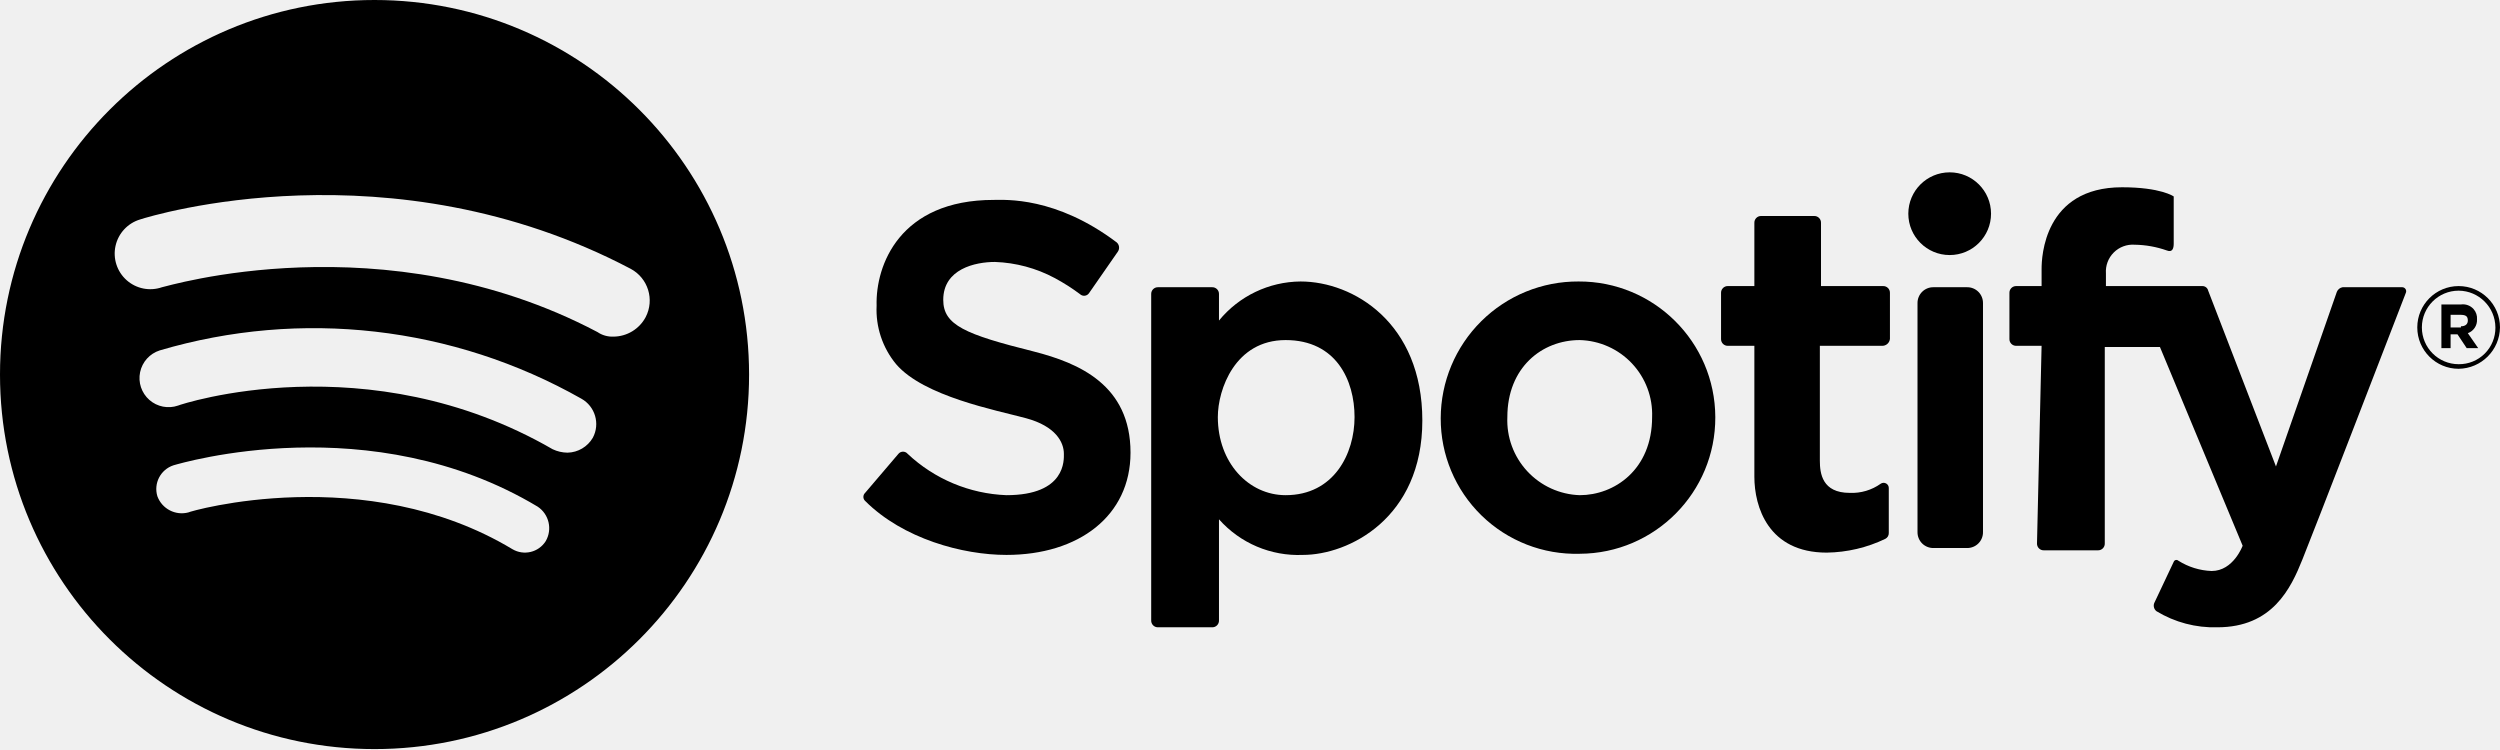
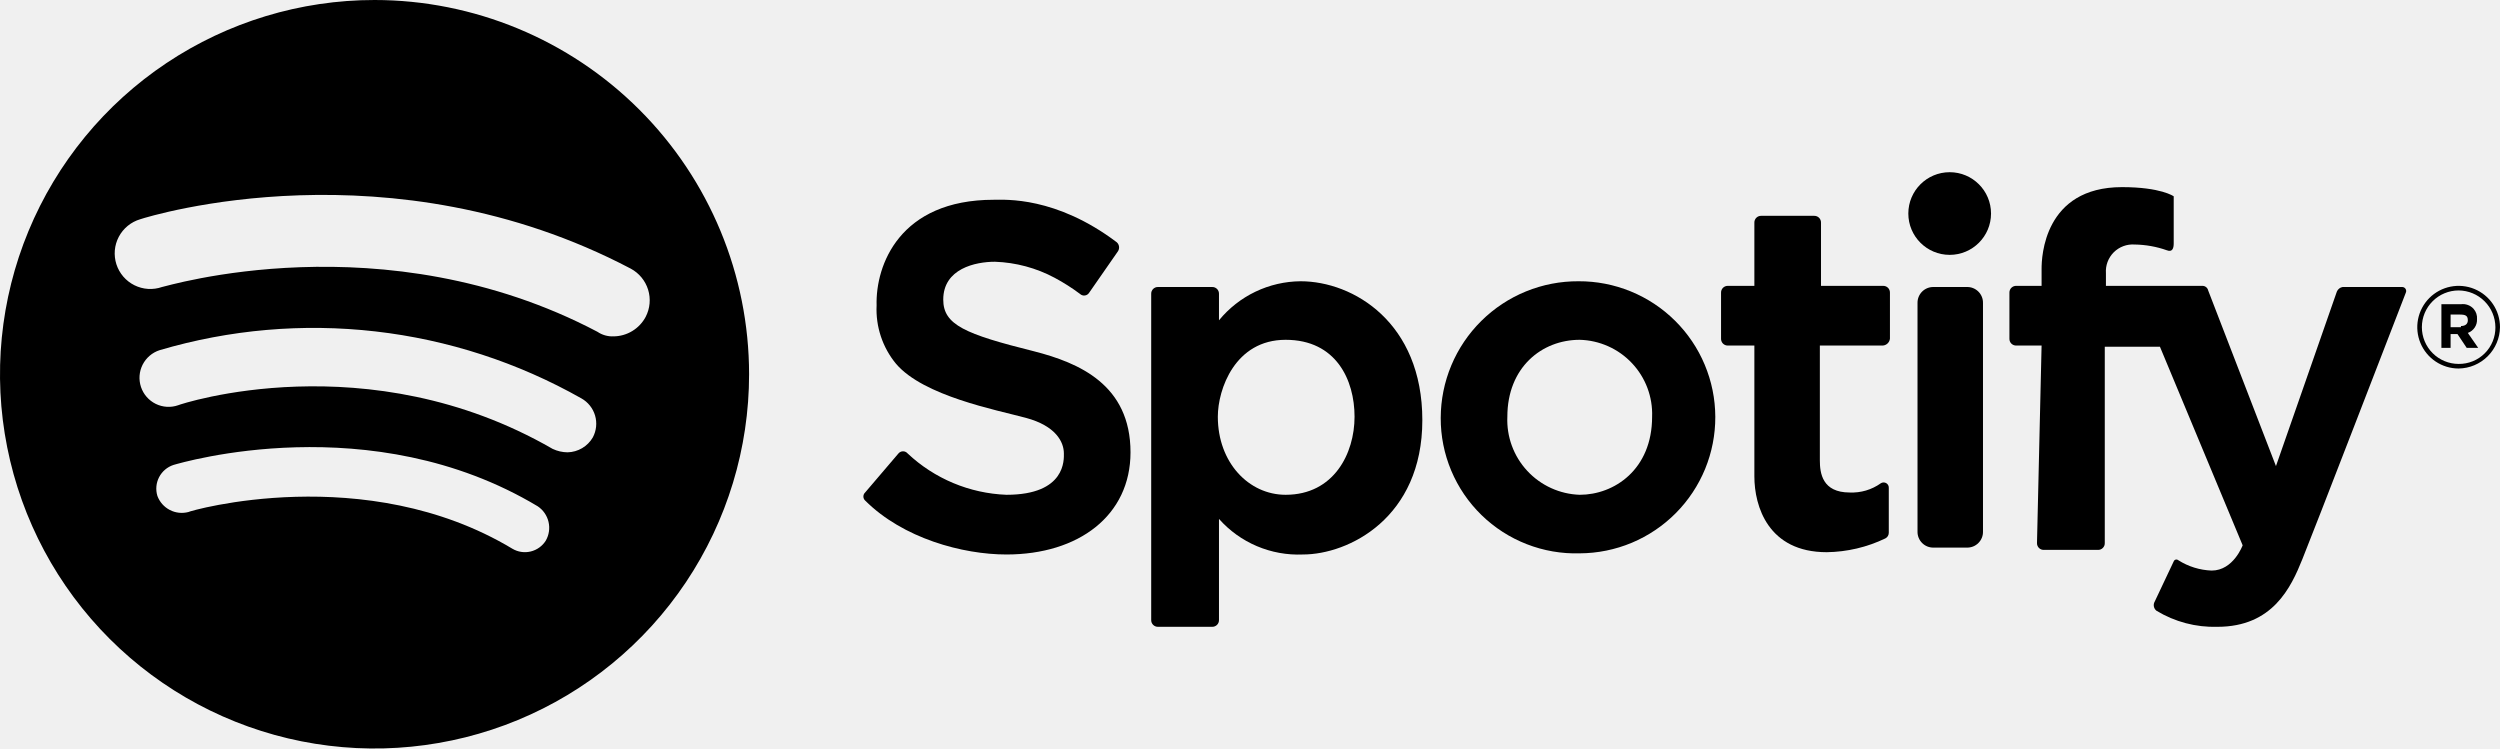
- <svg xmlns="http://www.w3.org/2000/svg" viewBox="0 0 217.6 65.2">
-   <g id="Layer_2" data-name="Layer 2">
-     <g id="Layer_1-2" data-name="Layer 1">
-       <path d="M86.5,17.4c1,0,5.4-.3,10.7,3.7a.61.61,0,0,1,.1.8l-2.5,3.6a.52.52,0,0,1-.8.1,17.19,17.19,0,0,0-2.2-1.4,11.88,11.88,0,0,0-5.2-1.4c-1.7,0-4.5.6-4.5,3.3,0,2.2,1.9,3,7.9,4.5,3.9,1,8.4,2.9,8.4,8.8,0,5.5-4.5,8.9-10.8,8.9-3.8,0-9-1.4-12.3-4.7a.48.48,0,0,1,0-.7l2.9-3.4a.52.52,0,0,1,.8,0,13.29,13.29,0,0,0,8.6,3.6c5.2,0,5-3.1,5-3.6,0-1-.7-2.4-3.3-3.1S80.4,34.5,78,31.7a7.43,7.43,0,0,1-1.7-5.1C76.2,23.1,78.3,17.4,86.5,17.4Z" />
-       <path d="M113.2,24.5a9.28,9.28,0,0,0-7.1,3.4V25.6a.58.58,0,0,0-.6-.6h-4.7a.58.58,0,0,0-.6.6V54a.58.58,0,0,0,.6.6h4.7a.58.58,0,0,0,.6-.6V45.2a9.23,9.23,0,0,0,7.3,3.1c4,0,10.4-3.2,10.4-11.7S117.8,24.5,113.2,24.5Zm-1.3,18.6c-3.2,0-5.9-2.8-5.9-6.8,0-2.4,1.5-6.7,5.9-6.7s6,3.5,6,6.7S116.1,43.1,111.9,43.1Z" />
-       <path d="M137.4,24.5a11.93,11.93,0,0,0-12,11.9,11.76,11.76,0,0,0,12.1,11.8,11.85,11.85,0,1,0-.1-23.7Zm.1,18.6a6.52,6.52,0,0,1-6.3-6.8c0-4.3,3-6.7,6.3-6.7a6.47,6.47,0,0,1,6.3,6.7C143.8,40.9,140.5,43.1,137.5,43.1Z" />
-       <path d="M164.5,29.5v-4a.58.58,0,0,0-.6-.6h-5.4V19.4a.58.58,0,0,0-.6-.6h-4.6a.58.58,0,0,0-.6.6v5.5h-2.3a.58.58,0,0,0-.6.6v4a.58.58,0,0,0,.6.6h2.3V41.5c0,2.6,1.2,6.6,6.3,6.6a12.15,12.15,0,0,0,5.1-1.2.55.55,0,0,0,.3-.5V42.5a.45.45,0,0,0-.7-.4,4.32,4.32,0,0,1-2.7.8c-2.4,0-2.6-1.7-2.6-2.8v-10h5.4A.67.67,0,0,0,164.5,29.5Z" />
-       <circle cx="169.7" cy="18.6" r="3.6" />
-       <path d="M171.2,47.7h-2.9a1.37,1.37,0,0,1-1.4-1.4V26.4a1.37,1.37,0,0,1,1.4-1.4h2.9a1.37,1.37,0,0,1,1.4,1.4V46.3A1.37,1.37,0,0,1,171.2,47.7Z" />
-       <path d="M177.7,30.1h-2.2a.58.58,0,0,1-.6-.6v-4a.58.58,0,0,1,.6-.6h2.2V23.4c0-1,.2-7.1,7-7.1,3.4,0,4.5.8,4.5.8v4.1c0,.4-.1.8-.6.6a8.79,8.79,0,0,0-2.8-.5,2.34,2.34,0,0,0-2.5,2.5v1.1h8.4a.51.51,0,0,1,.5.4l5.9,15.3,5.3-15.2a.66.66,0,0,1,.5-.4h5.2a.35.35,0,0,1,.3.5c-1.2,3.1-8.1,21-9,23.2-1,2.5-2.6,5.9-7.4,5.9a9.67,9.67,0,0,1-5.3-1.4.62.62,0,0,1-.2-.7l1.7-3.6a.25.25,0,0,1,.4-.1,5.81,5.81,0,0,0,2.9.9c1.9,0,2.7-2.2,2.7-2.2L188,30.2h-4.8V47.3a.58.58,0,0,1-.6.6h-4.7a.58.58,0,0,1-.6-.6Z" />
-       <path d="M212.5,26.5h1.7a1.25,1.25,0,0,1,1.1.4,1.22,1.22,0,0,1,.3.9h0a1.21,1.21,0,0,1-.8,1.2l.9,1.3h-1l-.8-1.2h-.6v1.2h-.8V26.5Zm1.7,1.9c.4,0,.6-.2.6-.5h0c0-.4-.2-.5-.7-.5h-.8v1.1h.9Z" />
-       <path d="M214,32.1a3.6,3.6,0,1,1,3.6-3.6A3.65,3.65,0,0,1,214,32.1Zm0-6.8a3.2,3.2,0,1,0,0,6.4,3.16,3.16,0,0,0,3.2-3.2A3.22,3.22,0,0,0,214,25.3Z" />
-       <path d="M32.6,0A32.6,32.6,0,1,0,65.2,32.6,32.61,32.61,0,0,0,32.6,0ZM47.5,47.1a2.14,2.14,0,0,1-2.9.7c-12.8-7.7-28.1-3.3-28.2-3.2a2.26,2.26,0,0,1-2.7-1.4,2.17,2.17,0,0,1,1.4-2.7c.7-.2,17.2-5.1,31.7,3.6A2.25,2.25,0,0,1,47.5,47.1Zm4.1-9a2.61,2.61,0,0,1-2.2,1.3,3.08,3.08,0,0,1-1.3-.3C32,29.8,15.7,35.2,15.5,35.3a2.53,2.53,0,1,1-1.6-4.8,47.3,47.3,0,0,1,36.7,4.2A2.53,2.53,0,0,1,51.6,38.1Zm1.8-8.8a2.3,2.3,0,0,1-1.4-.4C33.4,19.1,14.3,25,14.1,25a3.1,3.1,0,1,1-1.9-5.9c.9-.3,21.8-6.7,42.7,4.3a3.13,3.13,0,0,1,1.3,4.2A3.2,3.2,0,0,1,53.4,29.3Z" />
-     </g>
+ <svg xmlns="http://www.w3.org/2000/svg" width="167" height="50" viewBox="0 0 167 50" fill="none">
+   <g clip-path="url(#clip0_309_12406)">
+     <path d="M66.386 13.344C67.153 13.344 70.53 13.114 74.597 16.181C74.683 16.256 74.738 16.36 74.752 16.473C74.766 16.586 74.738 16.7 74.674 16.794L72.755 19.555C72.724 19.605 72.682 19.648 72.632 19.68C72.582 19.712 72.526 19.732 72.467 19.739C72.408 19.747 72.348 19.741 72.292 19.722C72.236 19.704 72.184 19.673 72.142 19.632C71.607 19.232 71.042 18.873 70.453 18.558C69.223 17.9 67.857 17.532 66.462 17.485C65.158 17.485 63.009 17.945 63.009 20.015C63.009 21.702 64.467 22.316 69.072 23.466C72.065 24.233 75.518 25.69 75.518 30.215C75.518 34.432 72.065 37.04 67.23 37.04C64.313 37.04 60.323 35.966 57.79 33.435C57.753 33.401 57.724 33.359 57.704 33.313C57.684 33.267 57.674 33.217 57.674 33.167C57.674 33.117 57.684 33.067 57.704 33.021C57.724 32.975 57.753 32.933 57.79 32.899L60.016 30.291C60.053 30.246 60.1 30.21 60.153 30.185C60.206 30.16 60.264 30.147 60.323 30.147C60.381 30.147 60.439 30.16 60.492 30.185C60.545 30.21 60.592 30.246 60.63 30.291C62.424 31.978 64.768 32.958 67.23 33.052C71.221 33.052 71.067 30.675 71.067 30.291C71.067 29.524 70.53 28.451 68.534 27.914C66.539 27.377 61.704 26.457 59.862 24.31C58.954 23.215 58.489 21.819 58.557 20.399C58.481 17.715 60.092 13.344 66.386 13.344Z" fill="black" />
+     <path d="M86.877 18.788C85.833 18.797 84.804 19.035 83.862 19.486C82.92 19.937 82.089 20.589 81.428 21.396V19.632C81.43 19.571 81.419 19.51 81.397 19.453C81.375 19.396 81.341 19.345 81.298 19.302C81.255 19.259 81.203 19.225 81.146 19.202C81.089 19.18 81.028 19.17 80.967 19.172H77.36C77.299 19.17 77.238 19.18 77.182 19.202C77.125 19.225 77.073 19.259 77.03 19.302C76.987 19.345 76.953 19.396 76.93 19.453C76.908 19.51 76.898 19.571 76.9 19.632V41.411C76.898 41.472 76.908 41.533 76.93 41.59C76.953 41.646 76.987 41.698 77.03 41.741C77.073 41.784 77.125 41.818 77.182 41.84C77.238 41.863 77.299 41.873 77.36 41.871H80.967C81.028 41.873 81.089 41.863 81.146 41.84C81.203 41.818 81.255 41.784 81.298 41.741C81.341 41.698 81.375 41.646 81.397 41.59C81.419 41.533 81.43 41.472 81.428 41.411V34.663C82.126 35.45 82.991 36.072 83.96 36.483C84.93 36.894 85.978 37.085 87.03 37.04C90.1 37.04 95.012 34.586 95.012 28.067C95.012 21.549 90.407 18.788 86.877 18.788ZM85.879 33.052C83.423 33.052 81.351 30.905 81.351 27.837C81.351 25.997 82.502 22.699 85.879 22.699C89.256 22.699 90.484 25.383 90.484 27.837C90.484 30.291 89.103 33.052 85.879 33.052Z" fill="black" />
+     <path d="M105.449 18.788C104.244 18.781 103.05 19.012 101.934 19.467C100.819 19.922 99.804 20.593 98.949 21.441C98.093 22.288 97.413 23.297 96.948 24.408C96.484 25.518 96.243 26.71 96.24 27.914C96.235 29.123 96.474 30.321 96.942 31.436C97.41 32.551 98.097 33.561 98.964 34.405C99.83 35.249 100.858 35.911 101.985 36.35C103.112 36.79 104.317 36.998 105.526 36.963C106.72 36.958 107.902 36.718 109.004 36.257C110.105 35.795 111.105 35.122 111.946 34.274C112.787 33.427 113.452 32.422 113.905 31.318C114.357 30.213 114.587 29.031 114.582 27.837C114.577 26.644 114.337 25.463 113.875 24.363C113.414 23.262 112.739 22.263 111.891 21.423C111.043 20.582 110.038 19.917 108.933 19.465C107.827 19.013 106.644 18.783 105.449 18.788ZM105.526 33.052C104.865 33.03 104.215 32.878 103.613 32.603C103.011 32.329 102.469 31.938 102.02 31.453C101.57 30.968 101.221 30.399 100.993 29.778C100.765 29.157 100.662 28.498 100.691 27.837C100.691 24.54 102.994 22.699 105.526 22.699C106.182 22.716 106.829 22.863 107.428 23.131C108.027 23.399 108.567 23.783 109.016 24.261C109.466 24.738 109.816 25.3 110.047 25.914C110.278 26.528 110.385 27.182 110.361 27.837C110.361 31.365 107.829 33.052 105.526 33.052Z" fill="black" />
+     <path d="M126.248 22.623V19.555C126.25 19.494 126.239 19.433 126.217 19.377C126.195 19.32 126.161 19.268 126.118 19.225C126.074 19.182 126.023 19.148 125.966 19.126C125.909 19.104 125.848 19.093 125.787 19.095H121.643V14.877C121.645 14.816 121.635 14.756 121.612 14.699C121.59 14.642 121.556 14.59 121.513 14.547C121.47 14.504 121.418 14.47 121.361 14.448C121.304 14.426 121.243 14.415 121.182 14.417H117.652C117.591 14.415 117.53 14.426 117.473 14.448C117.417 14.47 117.365 14.504 117.322 14.547C117.279 14.59 117.245 14.642 117.222 14.699C117.2 14.756 117.189 14.816 117.192 14.877V19.095H115.426C115.365 19.093 115.305 19.104 115.248 19.126C115.191 19.148 115.139 19.182 115.096 19.225C115.053 19.268 115.019 19.32 114.997 19.377C114.974 19.433 114.964 19.494 114.966 19.555V22.623C114.964 22.684 114.974 22.745 114.997 22.801C115.019 22.858 115.053 22.91 115.096 22.953C115.139 22.996 115.191 23.03 115.248 23.052C115.305 23.075 115.365 23.085 115.426 23.083H117.192V31.825C117.192 33.819 118.113 36.887 122.027 36.887C123.383 36.868 124.719 36.554 125.941 35.966C126.011 35.93 126.07 35.875 126.111 35.808C126.152 35.74 126.172 35.662 126.171 35.583V32.592C126.175 32.528 126.16 32.464 126.13 32.407C126.099 32.351 126.053 32.304 125.998 32.272C125.942 32.24 125.878 32.225 125.814 32.227C125.749 32.229 125.687 32.249 125.634 32.285C125.031 32.715 124.301 32.931 123.562 32.899C121.72 32.899 121.566 31.595 121.566 30.752V23.083H125.71C125.842 23.09 125.971 23.046 126.071 22.96C126.171 22.874 126.234 22.754 126.248 22.623Z" fill="black" />
+     <path d="M130.239 17.025C131.764 17.025 133.001 15.789 133.001 14.264C133.001 12.739 131.764 11.503 130.239 11.503C128.713 11.503 127.476 12.739 127.476 14.264C127.476 15.789 128.713 17.025 130.239 17.025Z" fill="black" />
+     <path d="M131.39 36.58H129.164C129.022 36.583 128.881 36.557 128.749 36.505C128.617 36.452 128.498 36.373 128.397 36.272C128.297 36.172 128.218 36.053 128.165 35.921C128.112 35.789 128.086 35.648 128.09 35.506V20.245C128.086 20.104 128.112 19.963 128.165 19.831C128.218 19.699 128.297 19.58 128.397 19.479C128.498 19.379 128.617 19.3 128.749 19.247C128.881 19.194 129.022 19.169 129.164 19.172H131.39C131.532 19.169 131.673 19.194 131.805 19.247C131.936 19.3 132.056 19.379 132.156 19.479C132.257 19.58 132.336 19.699 132.389 19.831C132.442 19.963 132.467 20.104 132.464 20.245V35.506C132.467 35.648 132.442 35.789 132.389 35.921C132.336 36.053 132.257 36.172 132.156 36.272C132.056 36.373 131.936 36.452 131.805 36.505C131.673 36.557 131.532 36.583 131.39 36.58Z" fill="black" />
+     <path d="M136.378 23.083H134.69C134.629 23.085 134.568 23.075 134.511 23.052C134.454 23.03 134.403 22.996 134.359 22.953C134.316 22.91 134.282 22.858 134.26 22.801C134.238 22.744 134.227 22.684 134.229 22.623V19.555C134.227 19.494 134.238 19.433 134.26 19.377C134.282 19.32 134.316 19.268 134.359 19.225C134.403 19.182 134.454 19.148 134.511 19.126C134.568 19.103 134.629 19.093 134.69 19.095H136.378V17.945C136.378 17.178 136.532 12.5 141.75 12.5C144.36 12.5 145.204 13.114 145.204 13.114V16.258C145.204 16.564 145.127 16.871 144.744 16.718C144.053 16.474 143.327 16.345 142.595 16.334C142.338 16.316 142.08 16.353 141.839 16.443C141.598 16.533 141.379 16.674 141.197 16.855C141.016 17.037 140.875 17.256 140.785 17.497C140.695 17.738 140.658 17.995 140.676 18.252V19.095H147.123C147.212 19.095 147.299 19.125 147.369 19.181C147.439 19.237 147.487 19.315 147.506 19.402L152.034 31.135L156.102 19.479C156.135 19.399 156.187 19.329 156.254 19.276C156.321 19.222 156.401 19.186 156.486 19.172H160.477C160.521 19.174 160.564 19.187 160.602 19.209C160.64 19.232 160.672 19.264 160.695 19.302C160.717 19.34 160.73 19.383 160.733 19.427C160.735 19.471 160.726 19.515 160.707 19.555C159.786 21.933 154.49 35.66 153.8 37.347C153.032 39.264 151.804 41.871 148.12 41.871C146.689 41.913 145.277 41.54 144.053 40.798C143.974 40.736 143.916 40.65 143.889 40.554C143.861 40.458 143.865 40.355 143.899 40.261L145.204 37.5C145.215 37.471 145.233 37.445 145.256 37.424C145.279 37.403 145.307 37.388 145.337 37.381C145.368 37.373 145.399 37.373 145.429 37.381C145.46 37.388 145.488 37.403 145.511 37.423C146.179 37.846 146.947 38.085 147.737 38.114C149.195 38.114 149.809 36.426 149.809 36.426L144.283 23.16H140.599V36.273C140.601 36.334 140.591 36.395 140.569 36.452C140.546 36.508 140.512 36.56 140.469 36.603C140.426 36.646 140.374 36.68 140.317 36.703C140.261 36.725 140.2 36.735 140.139 36.733H136.532C136.471 36.735 136.41 36.725 136.353 36.703C136.296 36.68 136.244 36.646 136.201 36.603C136.158 36.56 136.124 36.508 136.102 36.452C136.079 36.395 136.069 36.334 136.071 36.273L136.378 23.083Z" fill="black" />
+     <path d="M163.086 20.322H164.391C164.546 20.301 164.704 20.317 164.851 20.371C164.998 20.424 165.13 20.513 165.235 20.629C165.317 20.723 165.38 20.832 165.42 20.951C165.459 21.069 165.475 21.195 165.465 21.319C165.475 21.518 165.421 21.715 165.31 21.881C165.2 22.046 165.039 22.172 164.851 22.239L165.542 23.236H164.774L164.16 22.316H163.7V23.236H163.086V20.322ZM164.391 21.779C164.698 21.779 164.851 21.626 164.851 21.396C164.851 21.089 164.698 21.012 164.314 21.012H163.7V21.856H164.391V21.779Z" fill="black" />
+     <path d="M164.237 24.617C163.691 24.617 163.157 24.455 162.702 24.151C162.248 23.848 161.894 23.417 161.685 22.912C161.475 22.408 161.421 21.853 161.527 21.317C161.634 20.782 161.897 20.29 162.283 19.904C162.67 19.518 163.162 19.255 163.698 19.148C164.234 19.042 164.79 19.096 165.294 19.305C165.799 19.514 166.231 19.868 166.534 20.322C166.838 20.776 167 21.31 167 21.856C166.99 22.585 166.696 23.282 166.18 23.797C165.664 24.313 164.967 24.607 164.237 24.617ZM164.237 19.402C163.586 19.402 162.961 19.66 162.501 20.121C162.04 20.581 161.781 21.205 161.781 21.856C161.781 22.507 162.04 23.131 162.501 23.591C162.961 24.051 163.586 24.31 164.237 24.31C164.561 24.314 164.882 24.253 165.182 24.131C165.482 24.01 165.754 23.829 165.983 23.6C166.212 23.372 166.392 23.099 166.514 22.8C166.636 22.5 166.697 22.179 166.693 21.856C166.689 21.206 166.429 20.584 165.969 20.125C165.51 19.666 164.887 19.406 164.237 19.402Z" fill="black" />
+     <path d="M25.019 0C20.071 0 15.234 1.466 11.119 4.213C7.005 6.96 3.798 10.865 1.904 15.433C0.011 20.001 -0.485 25.028 0.481 29.877C1.446 34.727 3.829 39.181 7.328 42.678C10.827 46.174 15.285 48.555 20.138 49.52C24.992 50.484 30.022 49.989 34.594 48.097C39.166 46.205 43.073 43.001 45.822 38.889C48.571 34.778 50.039 29.945 50.039 25C50.037 18.37 47.4 12.012 42.708 7.325C38.017 2.637 31.654 0.002 25.019 0V0ZM36.455 36.12C36.226 36.481 35.866 36.739 35.451 36.839C35.035 36.94 34.597 36.874 34.229 36.656C24.405 30.752 12.663 34.126 12.586 34.203C12.169 34.313 11.726 34.265 11.343 34.066C10.959 33.867 10.664 33.533 10.514 33.129C10.386 32.712 10.427 32.261 10.628 31.874C10.829 31.487 11.174 31.194 11.589 31.058C12.126 30.905 24.789 27.147 35.917 33.819C36.283 34.062 36.542 34.436 36.642 34.863C36.742 35.291 36.675 35.74 36.455 36.12ZM39.601 29.218C39.429 29.515 39.183 29.762 38.887 29.937C38.592 30.111 38.256 30.207 37.913 30.215C37.567 30.212 37.227 30.133 36.915 29.985C24.559 22.853 12.049 26.994 11.896 27.071C11.653 27.155 11.396 27.19 11.139 27.174C10.883 27.158 10.632 27.091 10.402 26.978C10.171 26.864 9.966 26.706 9.797 26.513C9.628 26.319 9.499 26.094 9.418 25.851C9.337 25.607 9.305 25.35 9.323 25.094C9.342 24.838 9.412 24.588 9.528 24.359C9.645 24.131 9.805 23.927 10.001 23.76C10.196 23.594 10.423 23.468 10.668 23.39C15.339 22.011 20.239 21.586 25.078 22.139C29.917 22.692 34.595 24.213 38.834 26.61C39.278 26.858 39.607 27.27 39.751 27.757C39.894 28.245 39.84 28.769 39.601 29.218ZM40.983 22.469C40.601 22.486 40.224 22.378 39.908 22.163C25.633 14.647 10.975 19.172 10.821 19.172C10.522 19.276 10.205 19.319 9.888 19.299C9.572 19.278 9.263 19.195 8.979 19.054C8.695 18.912 8.443 18.716 8.236 18.476C8.03 18.235 7.873 17.956 7.776 17.655C7.679 17.353 7.643 17.035 7.67 16.72C7.698 16.404 7.788 16.098 7.936 15.817C8.084 15.537 8.286 15.289 8.531 15.088C8.776 14.887 9.059 14.737 9.363 14.647C10.054 14.417 26.094 9.509 42.134 17.945C42.69 18.243 43.107 18.748 43.294 19.351C43.48 19.953 43.422 20.605 43.131 21.166C42.924 21.556 42.615 21.884 42.237 22.113C41.858 22.343 41.425 22.466 40.983 22.469Z" fill="black" />
  </g>
+   <defs>
+     <clipPath id="clip0_309_12406">
+       <rect width="167" height="50" fill="white" />
+     </clipPath>
+   </defs>
</svg>
